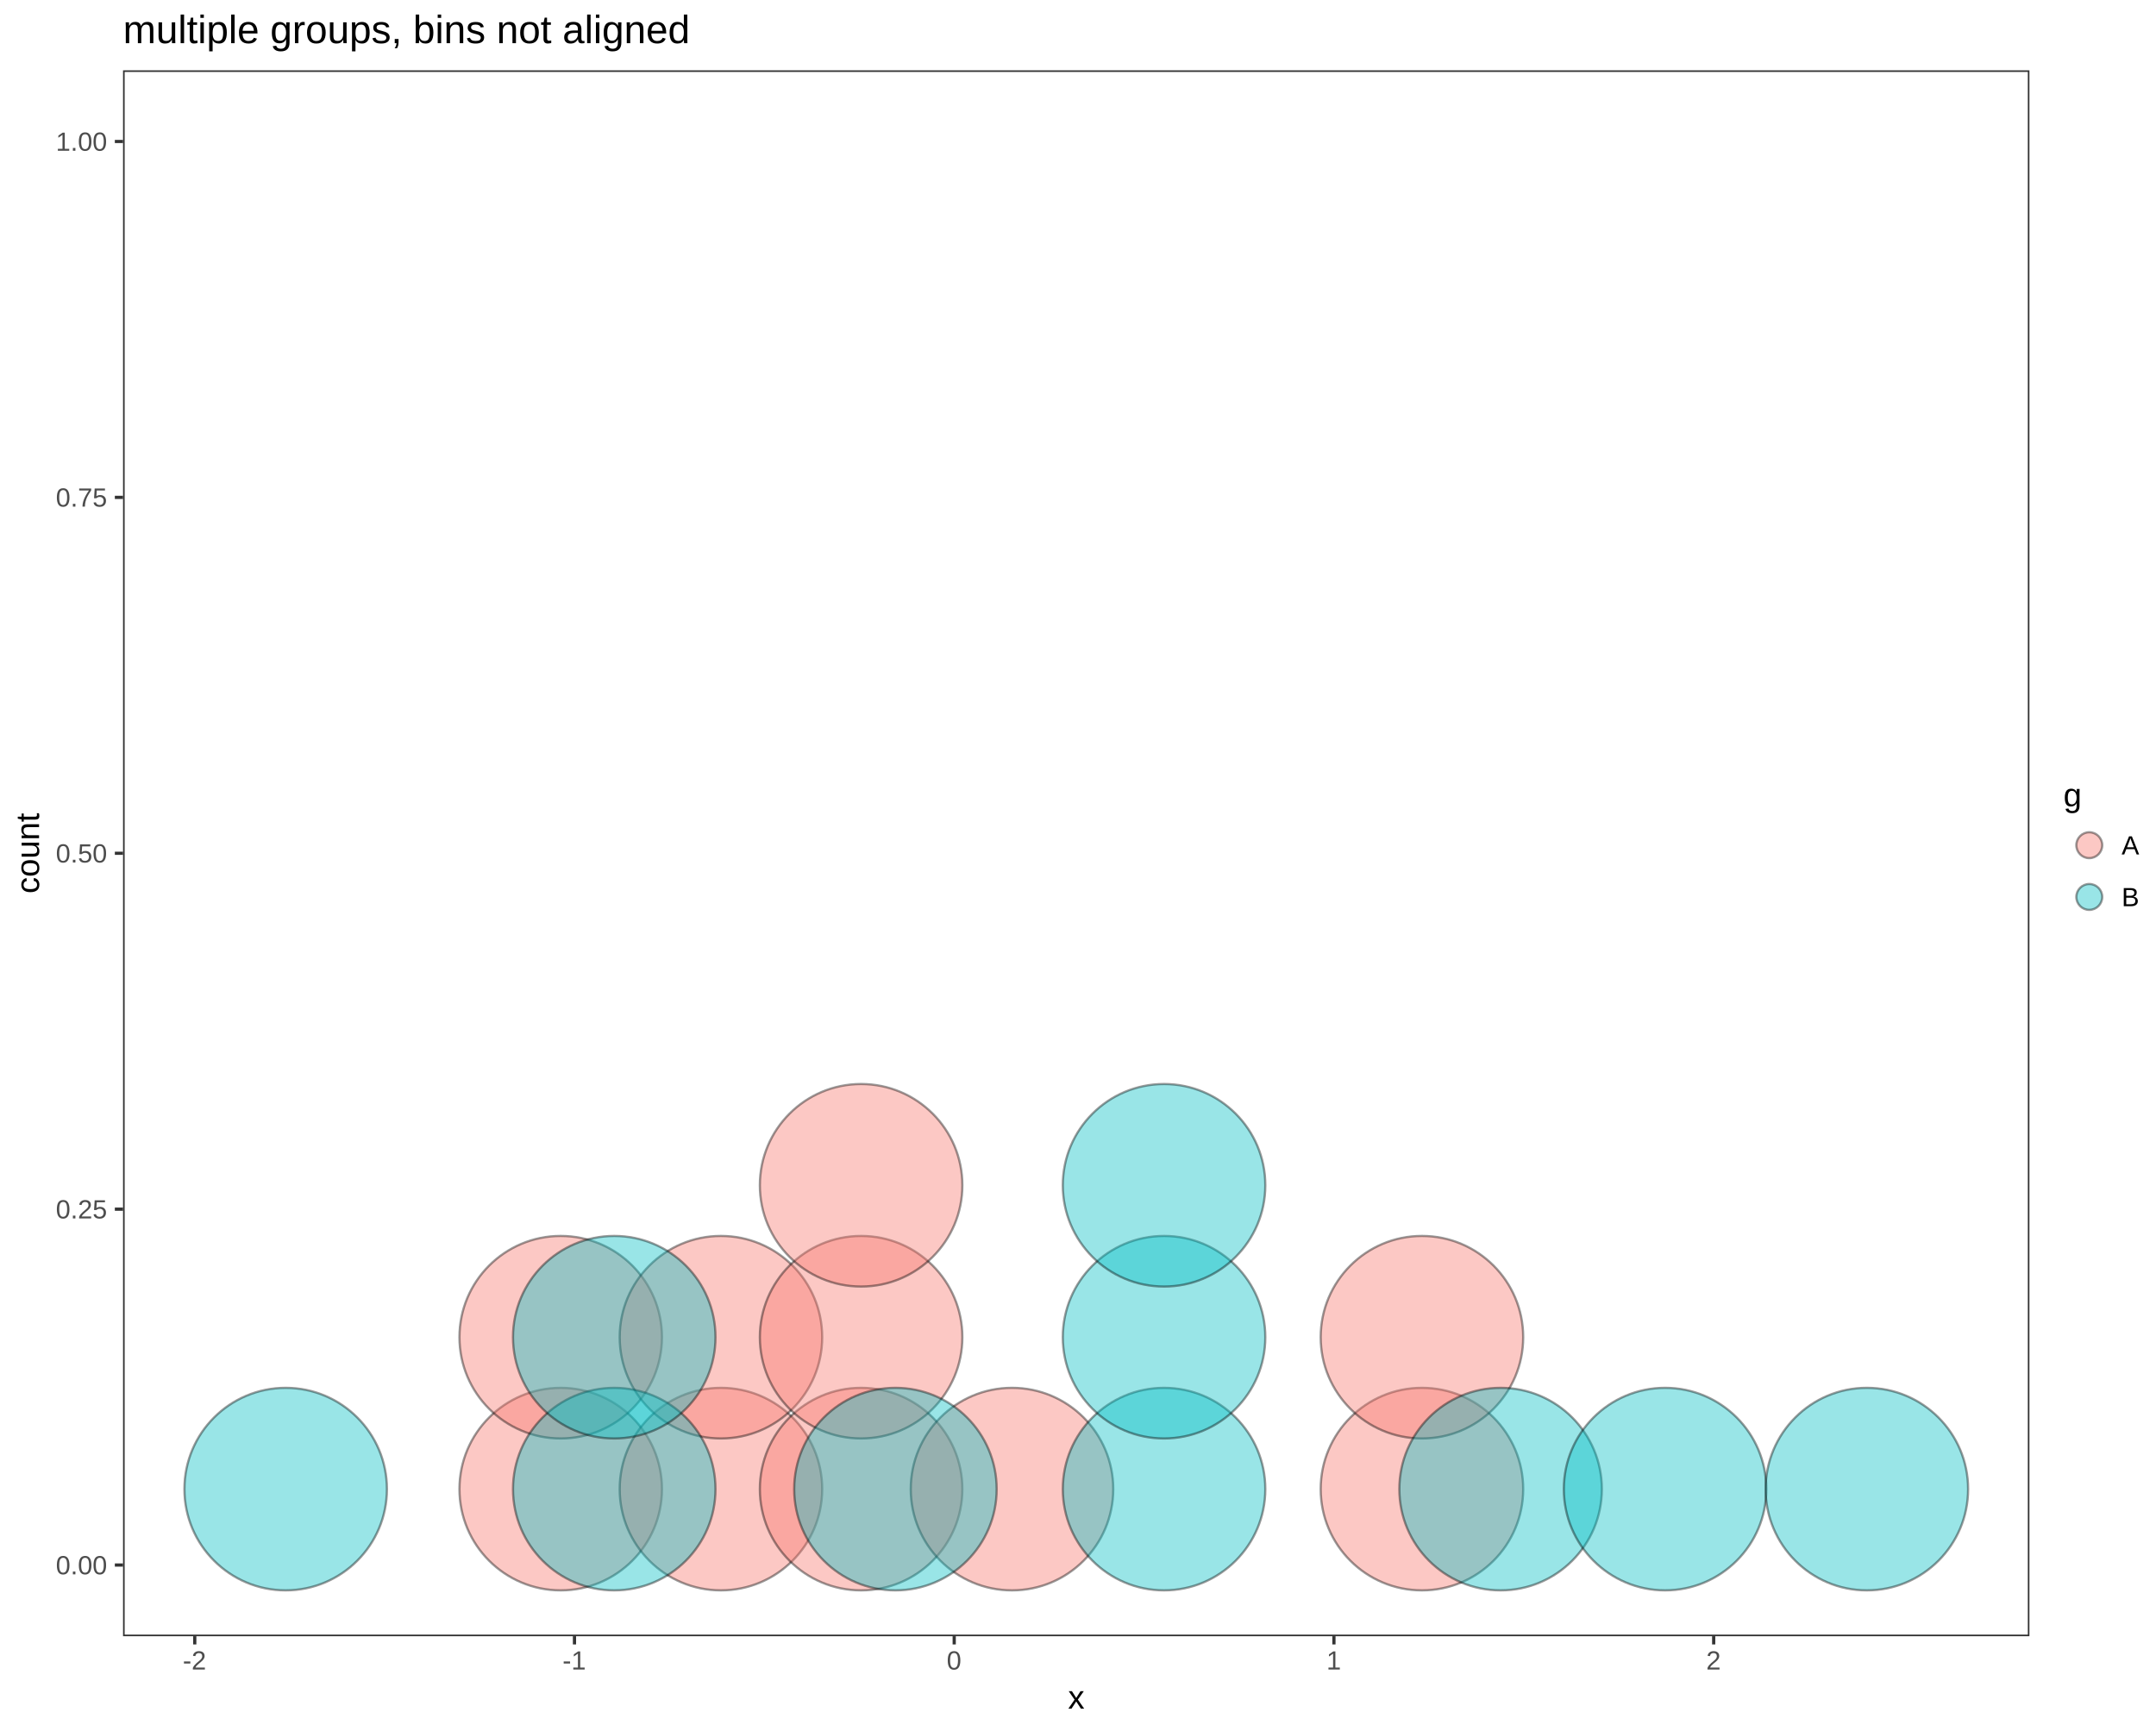
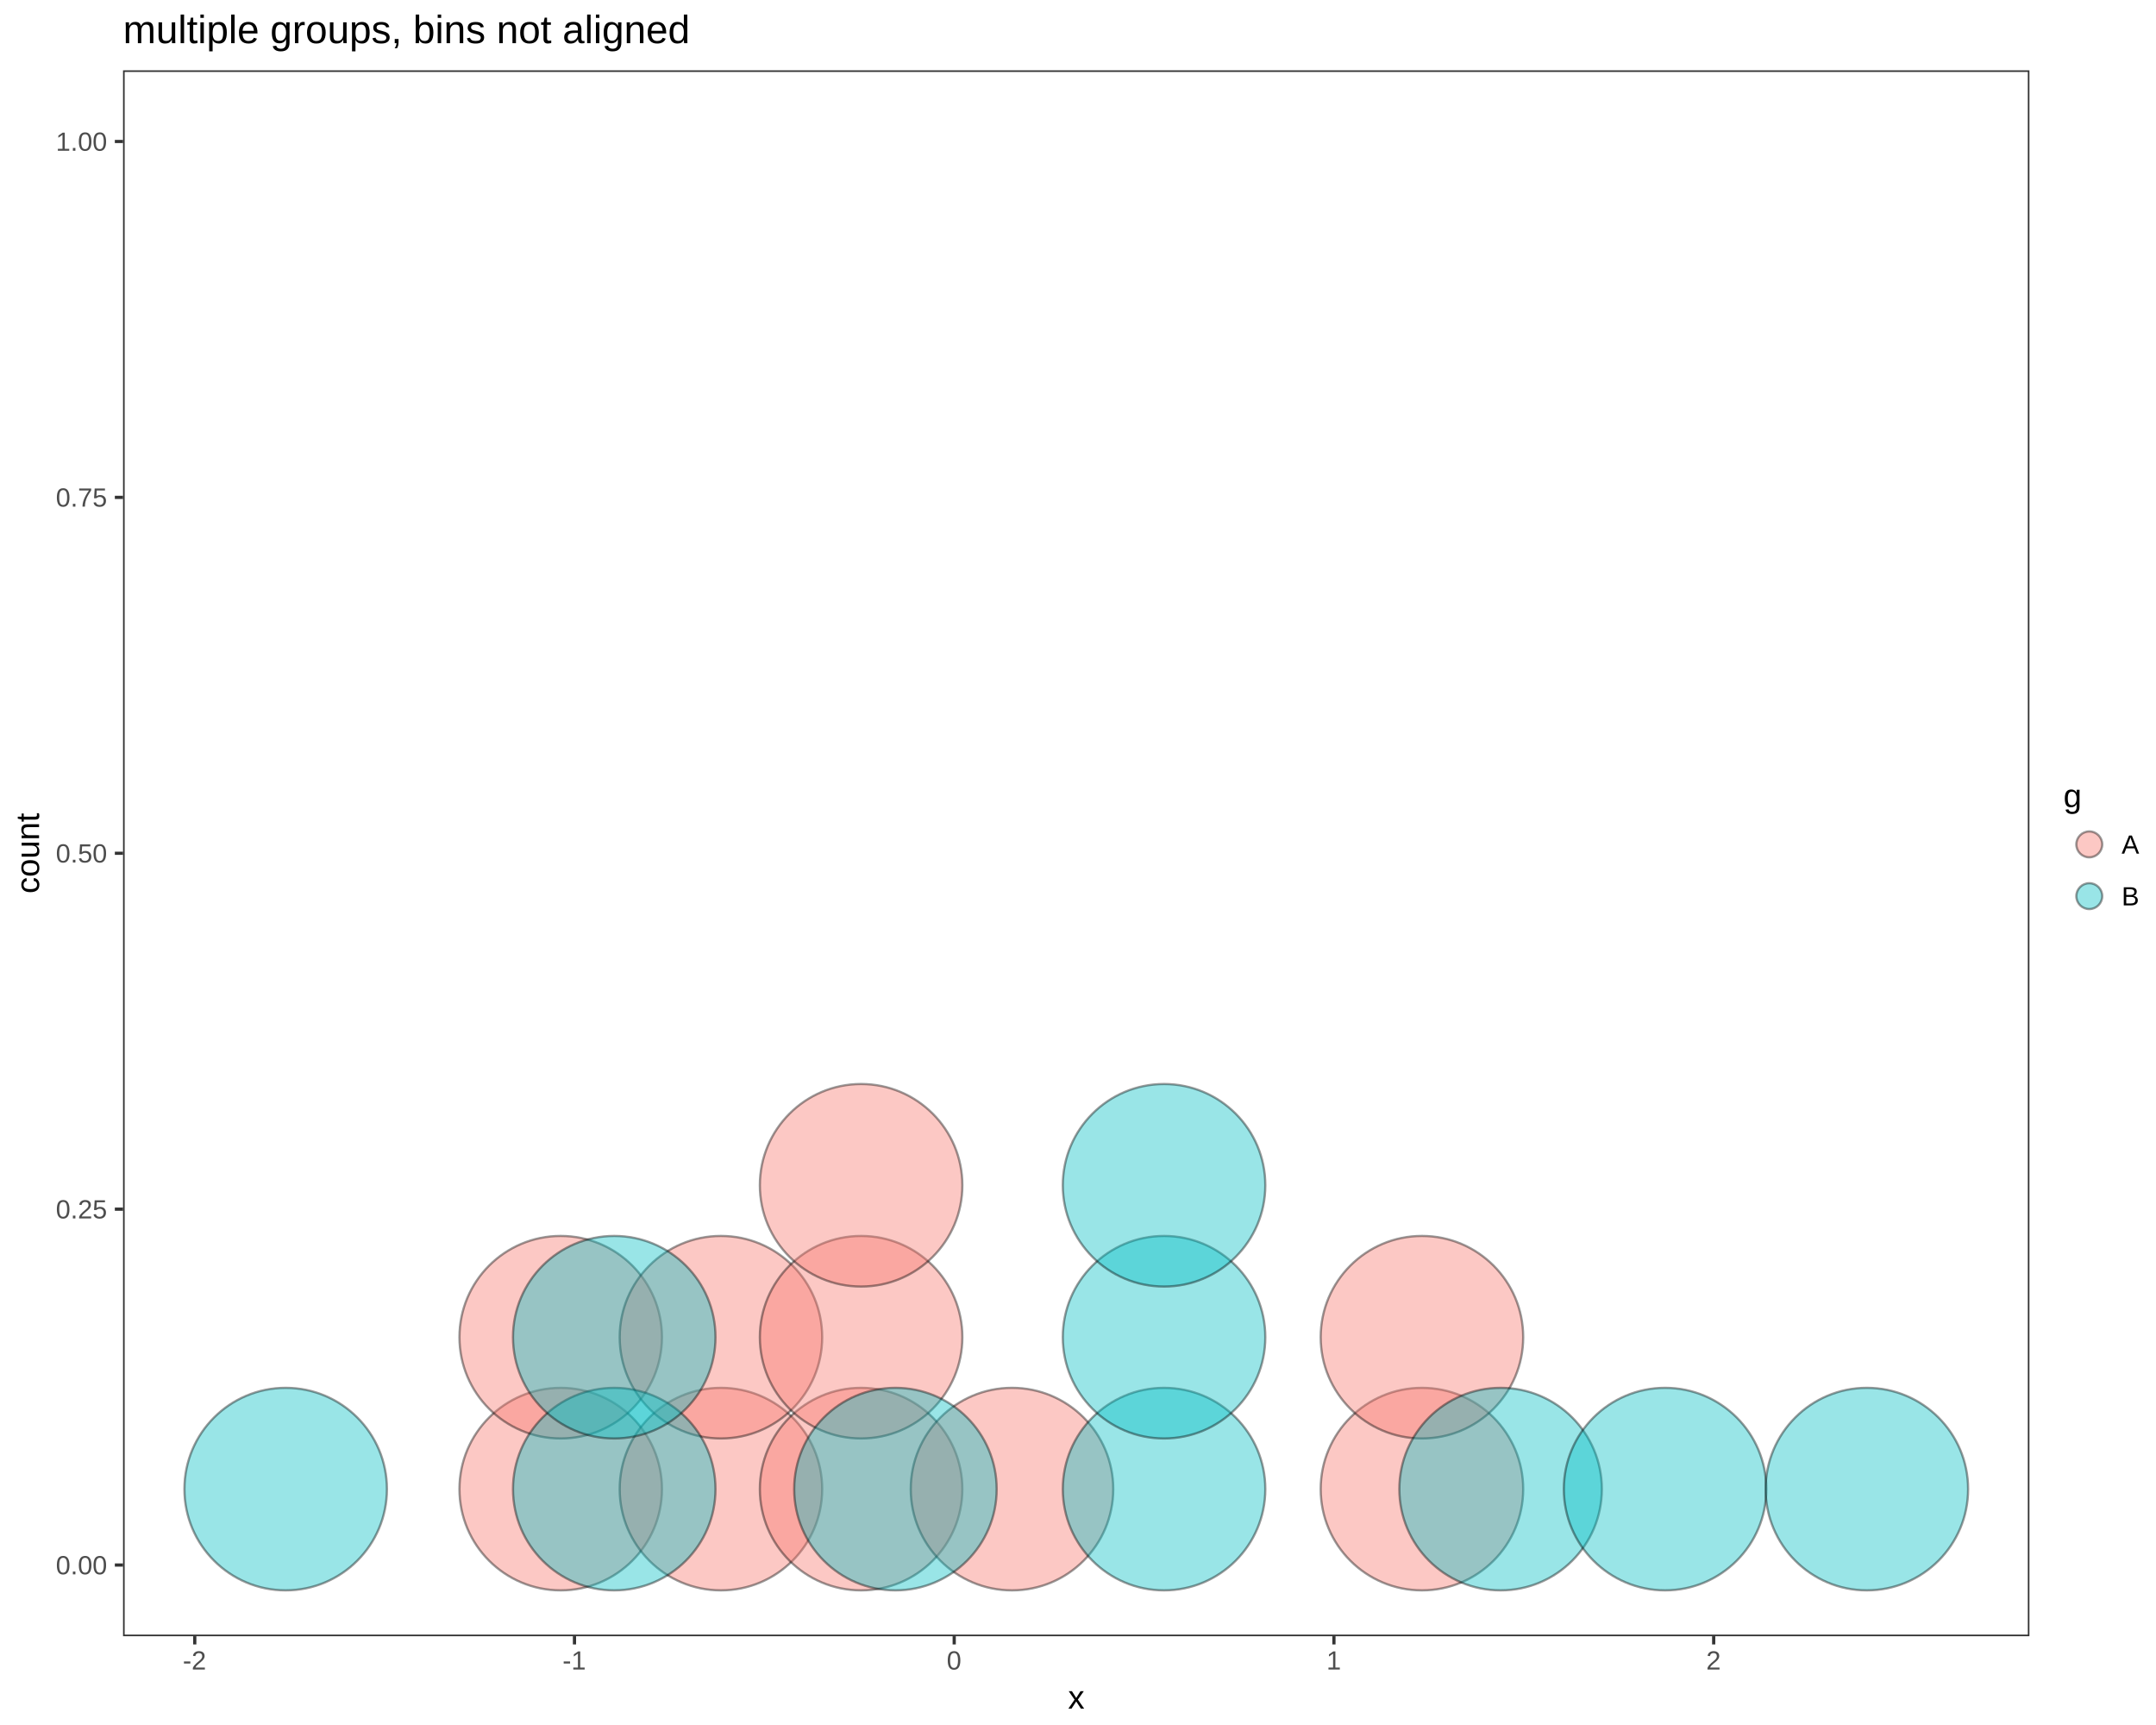
<svg xmlns="http://www.w3.org/2000/svg" viewBox="0 0 720.00 576.00">
  <defs>
    <style type="text/css">
    line, polyline, polygon, path, rect, circle {
      fill: none;
      stroke: #000000;
      stroke-linecap: round;
      stroke-linejoin: round;
      stroke-miterlimit: 10.00;
    }
  </style>
  </defs>
  <rect width="100%" height="100%" style="stroke: none; fill: #FFFFFF;" />
  <rect x="0.00" y="0.00" width="720.00" height="576.00" style="stroke-width: 1.07; stroke: #FFFFFF; fill: #FFFFFF;" />
  <defs>
    <clipPath id="cpNDEuMDl8Njc3Ljc0fDU0Ni4zNnwyMy40OA==">
      <rect x="41.09" y="23.48" width="636.64" height="522.88" />
    </clipPath>
  </defs>
  <rect x="41.09" y="23.48" width="636.64" height="522.88" style="stroke-width: 1.07; stroke: none; fill: #FFFFFF;" clip-path="url(#cpNDEuMDl8Njc3Ljc0fDU0Ni4zNnwyMy40OA==)" />
  <circle cx="187.25" cy="497.23" r="25.36pt" style="stroke-width: 0.75; stroke: #000000; stroke-opacity: 0.40; fill: #F8766D; fill-opacity: 0.40;" clip-path="url(#cpNDEuMDl8Njc3Ljc0fDU0Ni4zNnwyMy40OA==)" />
  <circle cx="187.25" cy="446.51" r="25.36pt" style="stroke-width: 0.75; stroke: #000000; stroke-opacity: 0.40; fill: #F8766D; fill-opacity: 0.40;" clip-path="url(#cpNDEuMDl8Njc3Ljc0fDU0Ni4zNnwyMy40OA==)" />
  <circle cx="240.76" cy="497.23" r="25.36pt" style="stroke-width: 0.75; stroke: #000000; stroke-opacity: 0.40; fill: #F8766D; fill-opacity: 0.40;" clip-path="url(#cpNDEuMDl8Njc3Ljc0fDU0Ni4zNnwyMy40OA==)" />
  <circle cx="240.76" cy="446.51" r="25.36pt" style="stroke-width: 0.75; stroke: #000000; stroke-opacity: 0.40; fill: #F8766D; fill-opacity: 0.40;" clip-path="url(#cpNDEuMDl8Njc3Ljc0fDU0Ni4zNnwyMy40OA==)" />
  <circle cx="287.57" cy="497.23" r="25.36pt" style="stroke-width: 0.75; stroke: #000000; stroke-opacity: 0.40; fill: #F8766D; fill-opacity: 0.40;" clip-path="url(#cpNDEuMDl8Njc3Ljc0fDU0Ni4zNnwyMy40OA==)" />
  <circle cx="287.57" cy="446.51" r="25.36pt" style="stroke-width: 0.75; stroke: #000000; stroke-opacity: 0.40; fill: #F8766D; fill-opacity: 0.40;" clip-path="url(#cpNDEuMDl8Njc3Ljc0fDU0Ni4zNnwyMy40OA==)" />
  <circle cx="287.57" cy="395.78" r="25.36pt" style="stroke-width: 0.75; stroke: #000000; stroke-opacity: 0.40; fill: #F8766D; fill-opacity: 0.40;" clip-path="url(#cpNDEuMDl8Njc3Ljc0fDU0Ni4zNnwyMy40OA==)" />
  <circle cx="337.96" cy="497.23" r="25.36pt" style="stroke-width: 0.75; stroke: #000000; stroke-opacity: 0.40; fill: #F8766D; fill-opacity: 0.40;" clip-path="url(#cpNDEuMDl8Njc3Ljc0fDU0Ni4zNnwyMy40OA==)" />
  <circle cx="474.86" cy="497.23" r="25.36pt" style="stroke-width: 0.75; stroke: #000000; stroke-opacity: 0.40; fill: #F8766D; fill-opacity: 0.40;" clip-path="url(#cpNDEuMDl8Njc3Ljc0fDU0Ni4zNnwyMy40OA==)" />
  <circle cx="474.86" cy="446.51" r="25.36pt" style="stroke-width: 0.75; stroke: #000000; stroke-opacity: 0.40; fill: #F8766D; fill-opacity: 0.40;" clip-path="url(#cpNDEuMDl8Njc3Ljc0fDU0Ni4zNnwyMy40OA==)" />
  <circle cx="95.40" cy="497.23" r="25.36pt" style="stroke-width: 0.75; stroke: #000000; stroke-opacity: 0.40; fill: #00BFC4; fill-opacity: 0.40;" clip-path="url(#cpNDEuMDl8Njc3Ljc0fDU0Ni4zNnwyMy40OA==)" />
  <circle cx="205.13" cy="497.23" r="25.36pt" style="stroke-width: 0.75; stroke: #000000; stroke-opacity: 0.40; fill: #00BFC4; fill-opacity: 0.40;" clip-path="url(#cpNDEuMDl8Njc3Ljc0fDU0Ni4zNnwyMy40OA==)" />
  <circle cx="205.13" cy="446.51" r="25.36pt" style="stroke-width: 0.75; stroke: #000000; stroke-opacity: 0.40; fill: #00BFC4; fill-opacity: 0.40;" clip-path="url(#cpNDEuMDl8Njc3Ljc0fDU0Ni4zNnwyMy40OA==)" />
  <circle cx="299.03" cy="497.23" r="25.36pt" style="stroke-width: 0.75; stroke: #000000; stroke-opacity: 0.40; fill: #00BFC4; fill-opacity: 0.40;" clip-path="url(#cpNDEuMDl8Njc3Ljc0fDU0Ni4zNnwyMy40OA==)" />
  <circle cx="388.74" cy="497.23" r="25.36pt" style="stroke-width: 0.75; stroke: #000000; stroke-opacity: 0.40; fill: #00BFC4; fill-opacity: 0.40;" clip-path="url(#cpNDEuMDl8Njc3Ljc0fDU0Ni4zNnwyMy40OA==)" />
  <circle cx="388.74" cy="446.51" r="25.36pt" style="stroke-width: 0.75; stroke: #000000; stroke-opacity: 0.40; fill: #00BFC4; fill-opacity: 0.40;" clip-path="url(#cpNDEuMDl8Njc3Ljc0fDU0Ni4zNnwyMy40OA==)" />
  <circle cx="388.74" cy="395.78" r="25.36pt" style="stroke-width: 0.75; stroke: #000000; stroke-opacity: 0.40; fill: #00BFC4; fill-opacity: 0.40;" clip-path="url(#cpNDEuMDl8Njc3Ljc0fDU0Ni4zNnwyMy40OA==)" />
  <circle cx="501.13" cy="497.23" r="25.36pt" style="stroke-width: 0.75; stroke: #000000; stroke-opacity: 0.40; fill: #00BFC4; fill-opacity: 0.40;" clip-path="url(#cpNDEuMDl8Njc3Ljc0fDU0Ni4zNnwyMy40OA==)" />
  <circle cx="556.06" cy="497.23" r="25.36pt" style="stroke-width: 0.75; stroke: #000000; stroke-opacity: 0.40; fill: #00BFC4; fill-opacity: 0.40;" clip-path="url(#cpNDEuMDl8Njc3Ljc0fDU0Ni4zNnwyMy40OA==)" />
  <circle cx="623.44" cy="497.23" r="25.36pt" style="stroke-width: 0.75; stroke: #000000; stroke-opacity: 0.40; fill: #00BFC4; fill-opacity: 0.40;" clip-path="url(#cpNDEuMDl8Njc3Ljc0fDU0Ni4zNnwyMy40OA==)" />
  <rect x="41.09" y="23.48" width="636.64" height="522.88" style="stroke-width: 1.07; stroke: #333333;" clip-path="url(#cpNDEuMDl8Njc3Ljc0fDU0Ni4zNnwyMy40OA==)" />
  <defs>
    <clipPath id="cpMC4wMHw3MjAuMDB8NTc2LjAwfDAuMDA=">
      <rect x="0.00" y="0.00" width="720.00" height="576.00" />
    </clipPath>
  </defs>
  <g clip-path="url(#cpMC4wMHw3MjAuMDB8NTc2LjAwfDAuMDA=)">
    <text x="18.65" y="525.69" style="font-size: 8.80px; fill: #4D4D4D; font-family: Liberation Sans;" textLength="17.52px" lengthAdjust="spacingAndGlyphs">0.00</text>
  </g>
  <g clip-path="url(#cpMC4wMHw3MjAuMDB8NTc2LjAwfDAuMDA=)">
    <text x="18.65" y="406.85" style="font-size: 8.80px; fill: #4D4D4D; font-family: Liberation Sans;" textLength="17.52px" lengthAdjust="spacingAndGlyphs">0.25</text>
  </g>
  <g clip-path="url(#cpMC4wMHw3MjAuMDB8NTc2LjAwfDAuMDA=)">
    <text x="18.65" y="288.01" style="font-size: 8.80px; fill: #4D4D4D; font-family: Liberation Sans;" textLength="17.52px" lengthAdjust="spacingAndGlyphs">0.50</text>
  </g>
  <g clip-path="url(#cpMC4wMHw3MjAuMDB8NTc2LjAwfDAuMDA=)">
    <text x="18.65" y="169.17" style="font-size: 8.80px; fill: #4D4D4D; font-family: Liberation Sans;" textLength="17.52px" lengthAdjust="spacingAndGlyphs">0.75</text>
  </g>
  <g clip-path="url(#cpMC4wMHw3MjAuMDB8NTc2LjAwfDAuMDA=)">
    <text x="18.65" y="50.34" style="font-size: 8.80px; fill: #4D4D4D; font-family: Liberation Sans;" textLength="17.52px" lengthAdjust="spacingAndGlyphs">1.00</text>
  </g>
  <polyline points="38.35,522.59 41.09,522.59 " style="stroke-width: 1.07; stroke: #333333; stroke-linecap: butt;" clip-path="url(#cpMC4wMHw3MjAuMDB8NTc2LjAwfDAuMDA=)" />
  <polyline points="38.35,403.76 41.09,403.76 " style="stroke-width: 1.07; stroke: #333333; stroke-linecap: butt;" clip-path="url(#cpMC4wMHw3MjAuMDB8NTc2LjAwfDAuMDA=)" />
  <polyline points="38.35,284.92 41.09,284.92 " style="stroke-width: 1.07; stroke: #333333; stroke-linecap: butt;" clip-path="url(#cpMC4wMHw3MjAuMDB8NTc2LjAwfDAuMDA=)" />
  <polyline points="38.35,166.08 41.09,166.08 " style="stroke-width: 1.07; stroke: #333333; stroke-linecap: butt;" clip-path="url(#cpMC4wMHw3MjAuMDB8NTc2LjAwfDAuMDA=)" />
  <polyline points="38.35,47.24 41.09,47.24 " style="stroke-width: 1.07; stroke: #333333; stroke-linecap: butt;" clip-path="url(#cpMC4wMHw3MjAuMDB8NTc2LjAwfDAuMDA=)" />
  <polyline points="65.04,549.10 65.04,546.36 " style="stroke-width: 1.07; stroke: #333333; stroke-linecap: butt;" clip-path="url(#cpMC4wMHw3MjAuMDB8NTc2LjAwfDAuMDA=)" />
  <polyline points="191.85,549.10 191.85,546.36 " style="stroke-width: 1.07; stroke: #333333; stroke-linecap: butt;" clip-path="url(#cpMC4wMHw3MjAuMDB8NTc2LjAwfDAuMDA=)" />
  <polyline points="318.66,549.10 318.66,546.36 " style="stroke-width: 1.07; stroke: #333333; stroke-linecap: butt;" clip-path="url(#cpMC4wMHw3MjAuMDB8NTc2LjAwfDAuMDA=)" />
  <polyline points="445.47,549.10 445.47,546.36 " style="stroke-width: 1.07; stroke: #333333; stroke-linecap: butt;" clip-path="url(#cpMC4wMHw3MjAuMDB8NTc2LjAwfDAuMDA=)" />
  <polyline points="572.29,549.10 572.29,546.36 " style="stroke-width: 1.07; stroke: #333333; stroke-linecap: butt;" clip-path="url(#cpMC4wMHw3MjAuMDB8NTc2LjAwfDAuMDA=)" />
  <g clip-path="url(#cpMC4wMHw3MjAuMDB8NTc2LjAwfDAuMDA=)">
    <text x="61.04" y="557.48" style="font-size: 8.80px; fill: #4D4D4D; font-family: Liberation Sans;" textLength="8.00px" lengthAdjust="spacingAndGlyphs">-2</text>
  </g>
  <g clip-path="url(#cpMC4wMHw3MjAuMDB8NTc2LjAwfDAuMDA=)">
    <text x="187.85" y="557.48" style="font-size: 8.80px; fill: #4D4D4D; font-family: Liberation Sans;" textLength="8.00px" lengthAdjust="spacingAndGlyphs">-1</text>
  </g>
  <g clip-path="url(#cpMC4wMHw3MjAuMDB8NTc2LjAwfDAuMDA=)">
    <text x="316.16" y="557.48" style="font-size: 8.80px; fill: #4D4D4D; font-family: Liberation Sans;" textLength="5.01px" lengthAdjust="spacingAndGlyphs">0</text>
  </g>
  <g clip-path="url(#cpMC4wMHw3MjAuMDB8NTc2LjAwfDAuMDA=)">
    <text x="442.97" y="557.48" style="font-size: 8.80px; fill: #4D4D4D; font-family: Liberation Sans;" textLength="5.01px" lengthAdjust="spacingAndGlyphs">1</text>
  </g>
  <g clip-path="url(#cpMC4wMHw3MjAuMDB8NTc2LjAwfDAuMDA=)">
    <text x="569.78" y="557.48" style="font-size: 8.80px; fill: #4D4D4D; font-family: Liberation Sans;" textLength="5.01px" lengthAdjust="spacingAndGlyphs">2</text>
  </g>
  <g clip-path="url(#cpMC4wMHw3MjAuMDB8NTc2LjAwfDAuMDA=)">
    <text x="356.67" y="570.52" style="font-size: 11.00px; font-family: Liberation Sans;" textLength="5.50px" lengthAdjust="spacingAndGlyphs">x</text>
  </g>
  <g clip-path="url(#cpMC4wMHw3MjAuMDB8NTc2LjAwfDAuMDA=)">
    <text transform="translate(13.04,298.37) rotate(-90)" style="font-size: 11.00px; font-family: Liberation Sans;" textLength="26.91px" lengthAdjust="spacingAndGlyphs">count</text>
  </g>
-   <rect x="689.08" y="261.70" width="25.44" height="46.44" style="stroke-width: 1.07; stroke: none; fill: #FFFFFF;" clip-path="url(#cpMC4wMHw3MjAuMDB8NTc2LjAwfDAuMDA=)" />
+   <rect x="689.08" y="261.97" width="25.44" height="45.90" style="stroke-width: 1.07; stroke: none; fill: #FFFFFF;" clip-path="url(#cpMC4wMHw3MjAuMDB8NTc2LjAwfDAuMDA=)" />
  <g clip-path="url(#cpMC4wMHw3MjAuMDB8NTc2LjAwfDAuMDA=)">
-     <text x="689.08" y="269.26" style="font-size: 11.00px; font-family: Liberation Sans;" textLength="6.12px" lengthAdjust="spacingAndGlyphs">g</text>
+     <text x="689.08" y="269.53" style="font-size: 11.00px; font-family: Liberation Sans;" textLength="6.12px" lengthAdjust="spacingAndGlyphs">g</text>
  </g>
-   <rect x="689.08" y="273.58" width="17.28" height="17.28" style="stroke-width: 1.07; stroke: none; fill: #FFFFFF;" clip-path="url(#cpMC4wMHw3MjAuMDB8NTc2LjAwfDAuMDA=)" />
-   <circle cx="697.72" cy="282.22" r="3.24pt" style="stroke-width: 0.75; stroke: #000000; stroke-opacity: 0.40; fill: #F8766D; fill-opacity: 0.40;" clip-path="url(#cpMC4wMHw3MjAuMDB8NTc2LjAwfDAuMDA=)" />
-   <rect x="689.08" y="290.86" width="17.28" height="17.28" style="stroke-width: 1.07; stroke: none; fill: #FFFFFF;" clip-path="url(#cpMC4wMHw3MjAuMDB8NTc2LjAwfDAuMDA=)" />
-   <circle cx="697.72" cy="299.50" r="3.24pt" style="stroke-width: 0.75; stroke: #000000; stroke-opacity: 0.40; fill: #00BFC4; fill-opacity: 0.40;" clip-path="url(#cpMC4wMHw3MjAuMDB8NTc2LjAwfDAuMDA=)" />
+   <rect x="689.08" y="273.31" width="17.28" height="17.28" style="stroke-width: 1.07; stroke: none; fill: #FFFFFF;" clip-path="url(#cpMC4wMHw3MjAuMDB8NTc2LjAwfDAuMDA=)" />
+   <circle cx="697.72" cy="281.95" r="3.24pt" style="stroke-width: 0.75; stroke: #000000; stroke-opacity: 0.40; fill: #F8766D; fill-opacity: 0.40;" clip-path="url(#cpMC4wMHw3MjAuMDB8NTc2LjAwfDAuMDA=)" />
+   <rect x="689.08" y="290.59" width="17.28" height="17.28" style="stroke-width: 1.07; stroke: none; fill: #FFFFFF;" clip-path="url(#cpMC4wMHw3MjAuMDB8NTc2LjAwfDAuMDA=)" />
+   <circle cx="697.72" cy="299.23" r="3.24pt" style="stroke-width: 0.75; stroke: #000000; stroke-opacity: 0.40; fill: #00BFC4; fill-opacity: 0.40;" clip-path="url(#cpMC4wMHw3MjAuMDB8NTc2LjAwfDAuMDA=)" />
  <g clip-path="url(#cpMC4wMHw3MjAuMDB8NTc2LjAwfDAuMDA=)">
-     <text x="708.52" y="285.31" style="font-size: 8.80px; font-family: Liberation Sans;" textLength="6.00px" lengthAdjust="spacingAndGlyphs">A</text>
+     <text x="708.52" y="285.04" style="font-size: 8.80px; font-family: Liberation Sans;" textLength="6.00px" lengthAdjust="spacingAndGlyphs">A</text>
  </g>
  <g clip-path="url(#cpMC4wMHw3MjAuMDB8NTc2LjAwfDAuMDA=)">
-     <text x="708.52" y="302.59" style="font-size: 8.80px; font-family: Liberation Sans;" textLength="6.00px" lengthAdjust="spacingAndGlyphs">B</text>
+     <text x="708.52" y="302.32" style="font-size: 8.80px; font-family: Liberation Sans;" textLength="6.00px" lengthAdjust="spacingAndGlyphs">B</text>
  </g>
  <g clip-path="url(#cpMC4wMHw3MjAuMDB8NTc2LjAwfDAuMDA=)">
    <text x="41.09" y="14.42" style="font-size: 13.20px; font-family: Liberation Sans;" textLength="186.45px" lengthAdjust="spacingAndGlyphs">multiple groups, bins not aligned</text>
  </g>
</svg>
